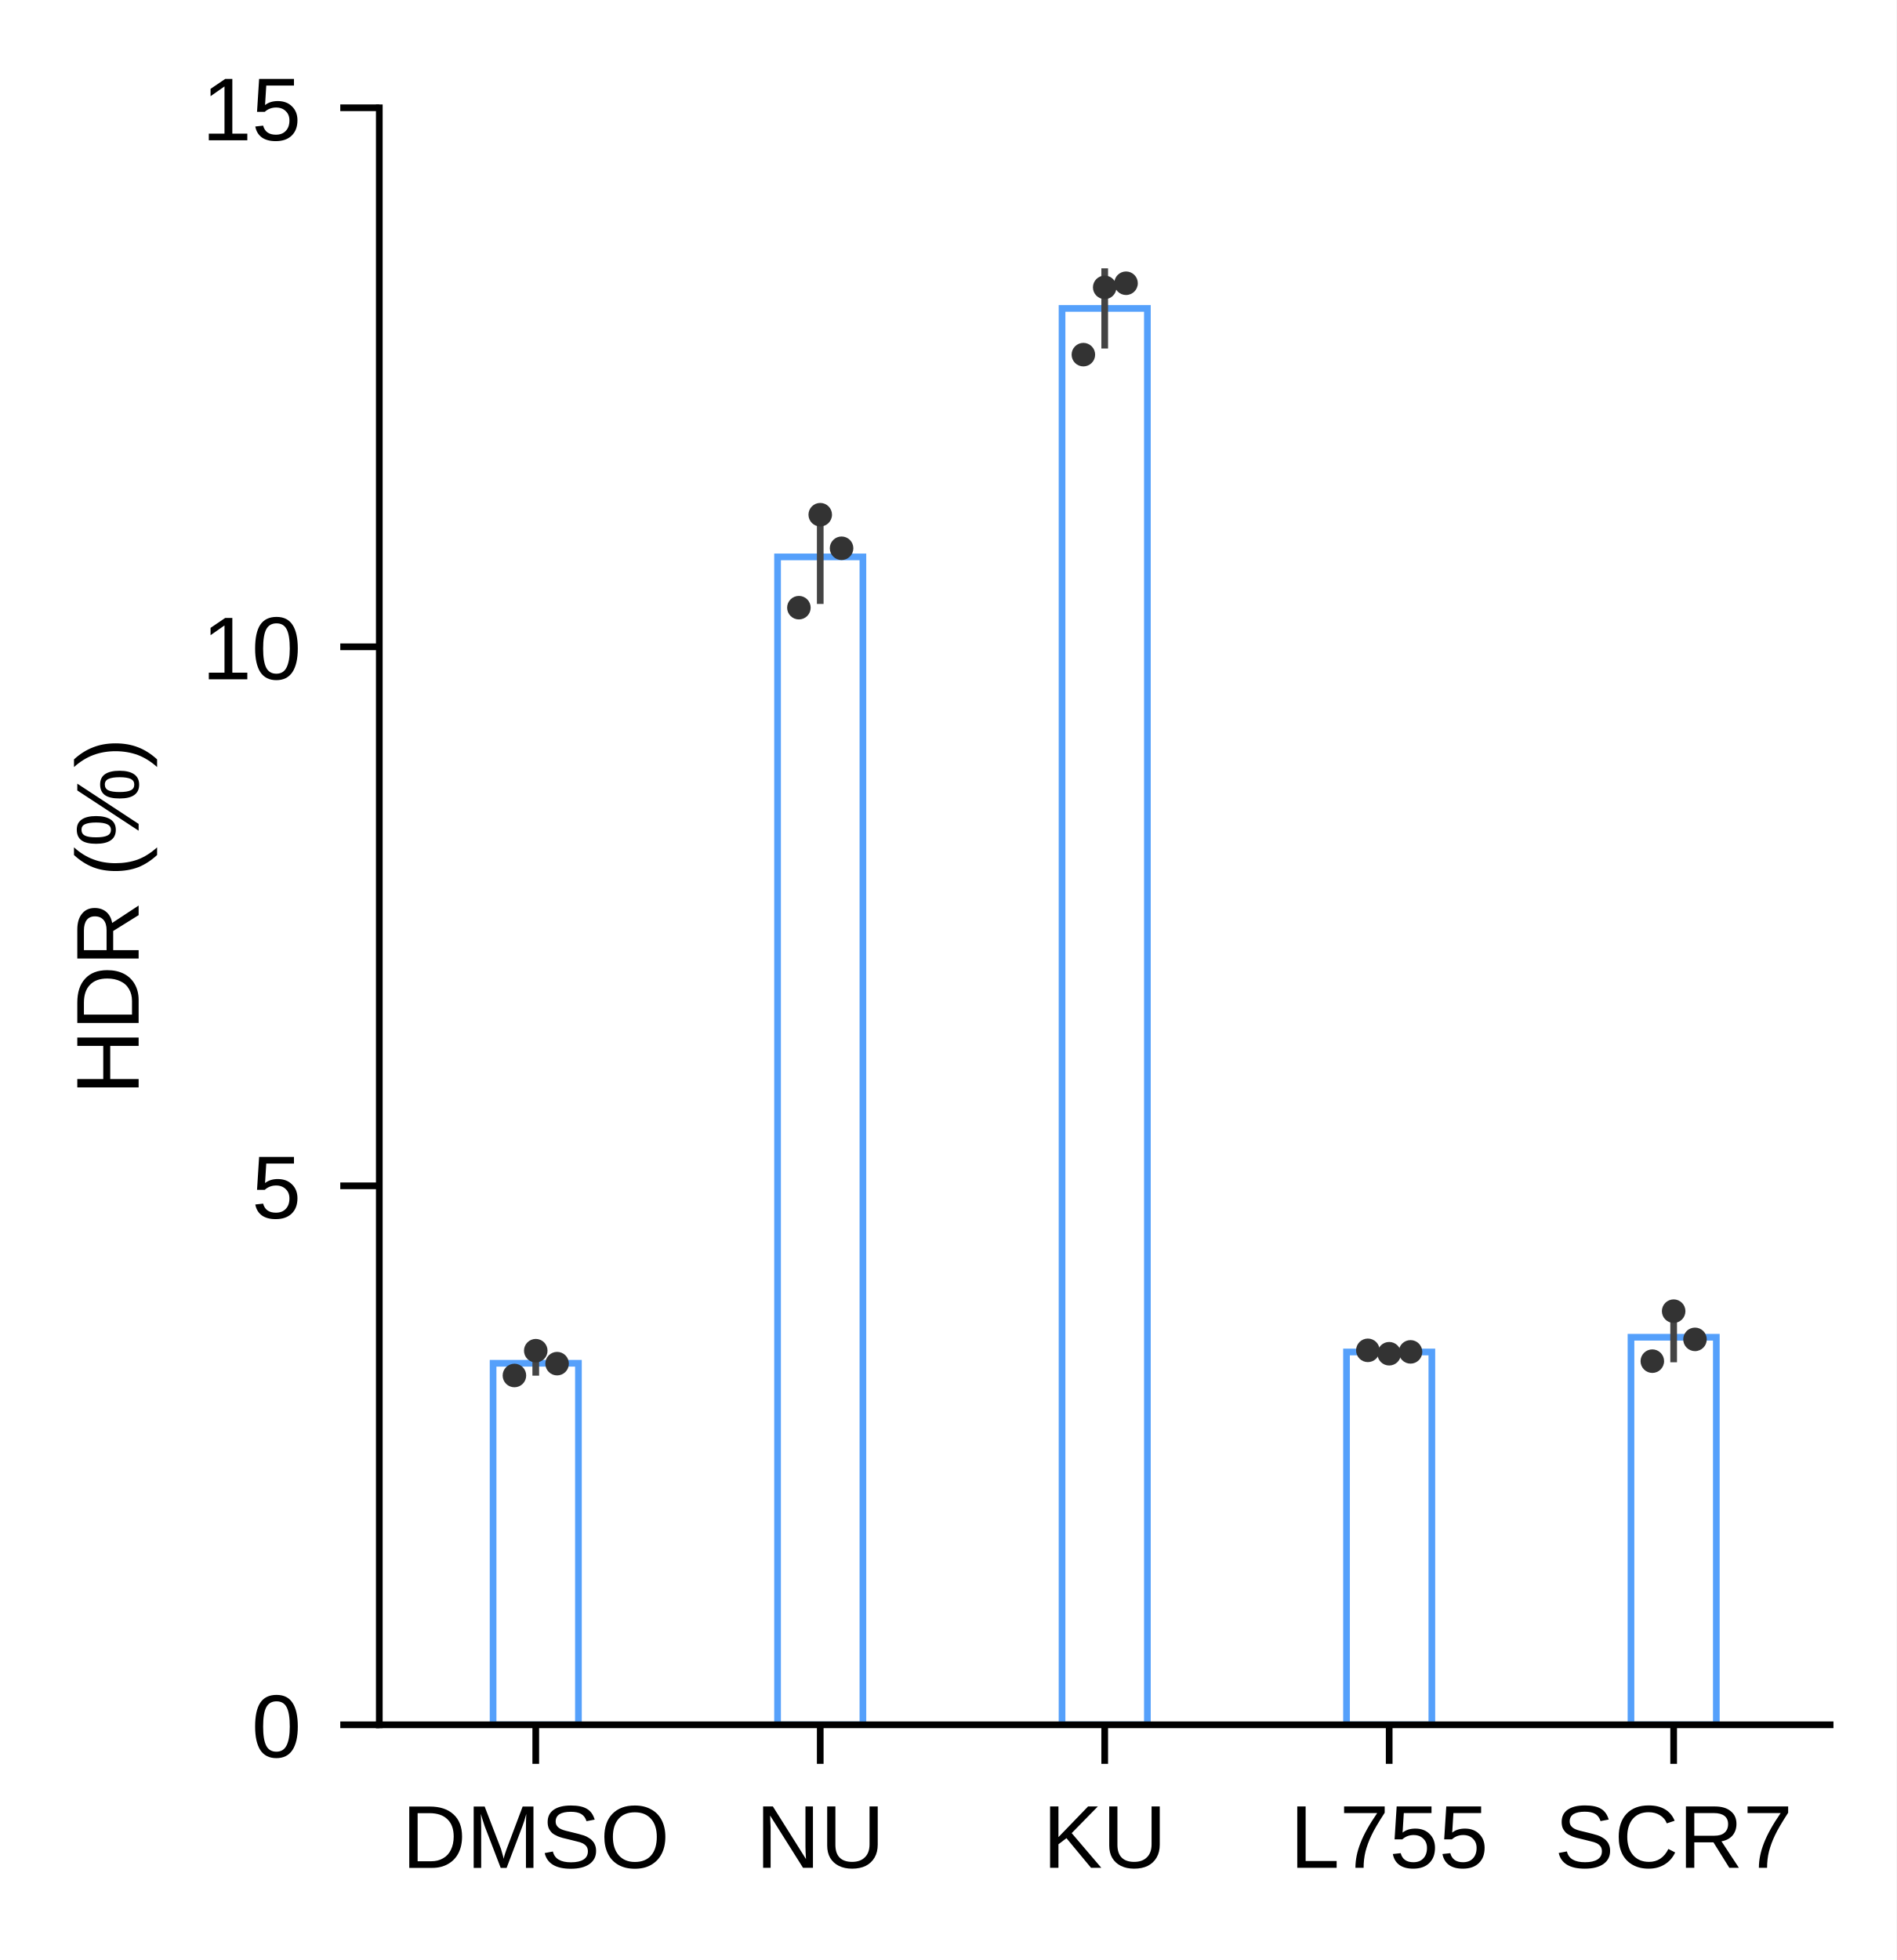
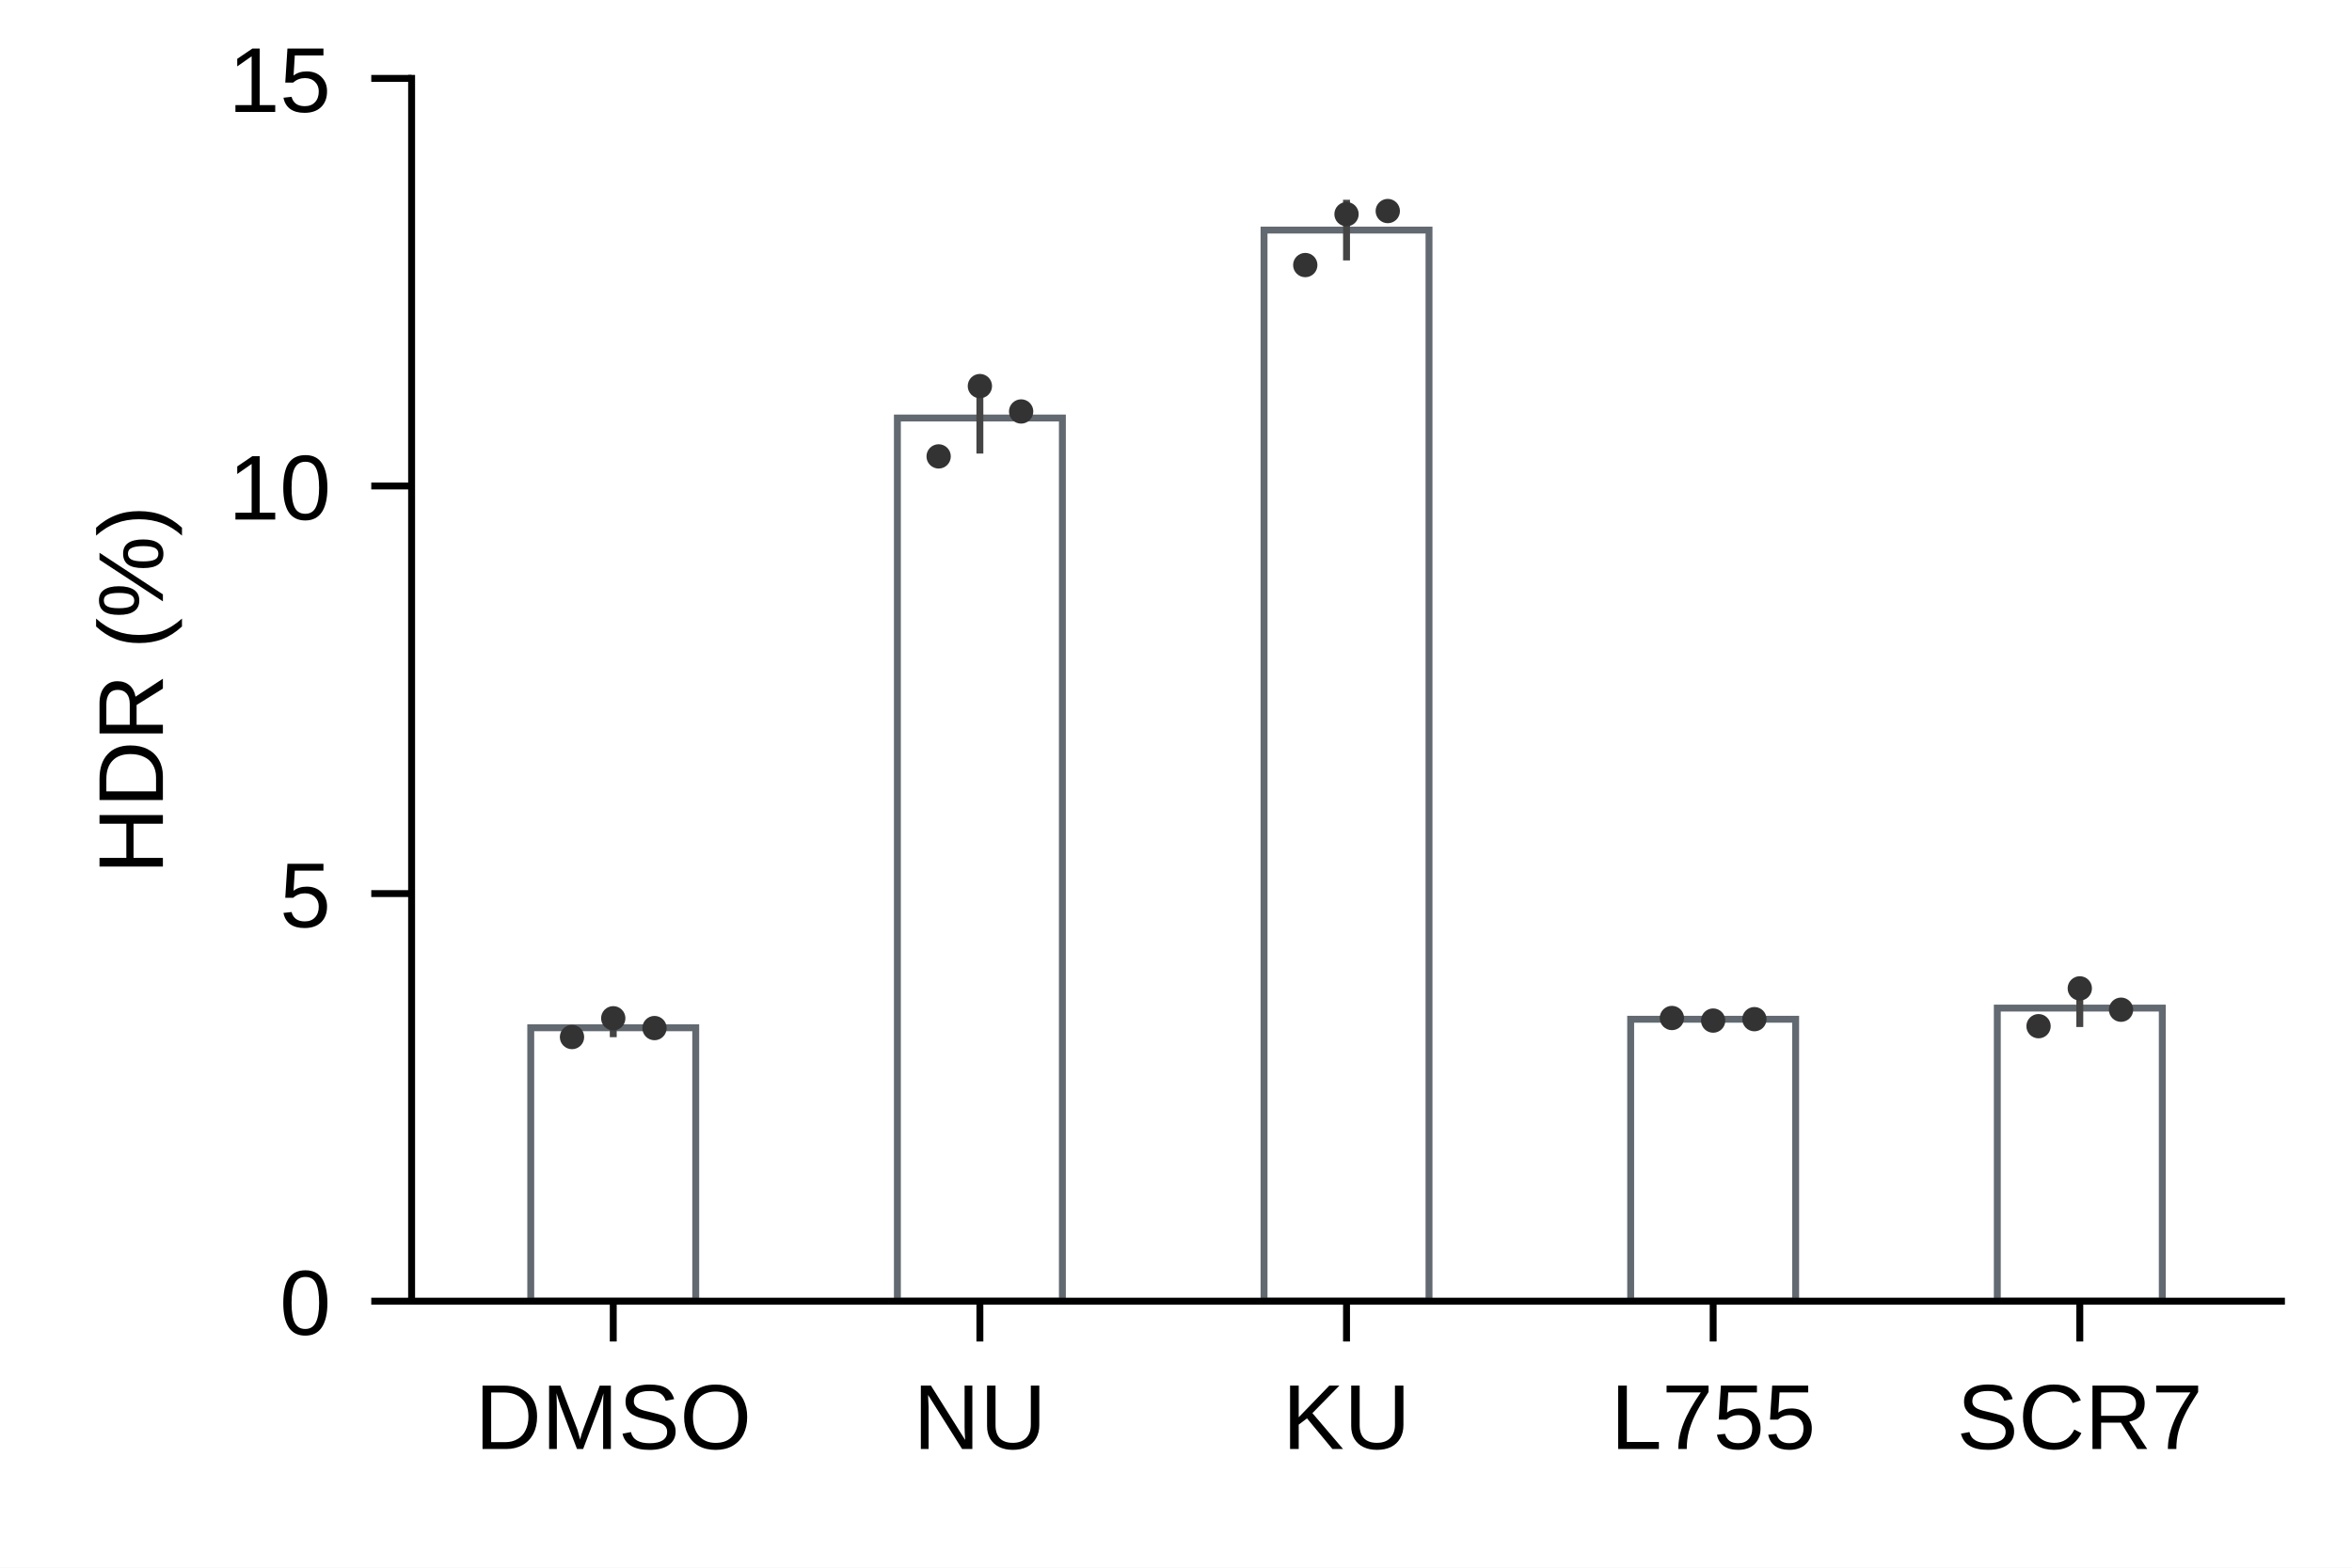
- <svg xmlns="http://www.w3.org/2000/svg" xmlns:xlink="http://www.w3.org/1999/xlink" width="170.079pt" height="175.748pt" viewBox="0 0 170.079 175.748" version="1.1">
+ <svg xmlns="http://www.w3.org/2000/svg" xmlns:xlink="http://www.w3.org/1999/xlink" width="204.094pt" height="136.063pt" viewBox="0 0 204.094 136.063" version="1.1">
  <defs>
    <style type="text/css">*{stroke-linejoin: round; stroke-linecap: butt}</style>
  </defs>
  <g id="figure_1">
    <g id="patch_1">
-       <path d="M 0 175.748  L 170.079 175.748  L 170.079 0  L 0 0  z " style="fill: #ffffff" />
+       <path d="M 0 136.063  L 204.094 136.063  L 204.094 0  L 0 0  z " style="fill: #ffffff" />
    </g>
    <g id="easyviz-axes-c733e892ae73784e">
      <g id="patch_2">
-         <path d="M 34.016 154.658  L 164.126 154.658  L 164.126 9.666  L 34.016 9.666  z " style="fill: #ffffff" />
+         <path d="M 35.717 112.932  L 197.972 112.932  L 197.972 6.803  L 35.717 6.803  z " style="fill: #ffffff" />
      </g>
      <g id="matplotlib.axis_1">
        <g id="xtick_1">
          <g id="easyviz-axis-tick-55fa9a7ca5a5ee6b">
            <defs>
              <path id="m4a1f4d3a17" d="M 0 0  L 0 3.5  " style="stroke: #000000; stroke-width: 0.6" />
            </defs>
            <g>
-               <use xlink:href="#m4a1f4d3a17" x="48.047" y="154.658" style="stroke: #000000; stroke-width: 0.6" />
+               <use xlink:href="#m4a1f4d3a17" x="53.215" y="112.932" style="stroke: #000000; stroke-width: 0.6" />
            </g>
          </g>
          <g id="easyviz-tick-label-5d983dcecf828e06">
-             <text style="font-size: 8px; font-family: 'Arial'; text-anchor: middle" x="48.047" y="167.487" transform="rotate(-0 48.04724 167.487)">DMSO</text>
+             <text style="font-size: 8px; font-family: 'Arial'; text-anchor: middle" x="53.215" y="125.761" transform="rotate(-0 53.21464 125.761)">DMSO</text>
          </g>
        </g>
        <g id="xtick_2">
          <g id="easyviz-axis-tick-d2f9de54ec255438">
            <g>
-               <use xlink:href="#m4a1f4d3a17" x="73.559" y="154.658" style="stroke: #000000; stroke-width: 0.6" />
+               <use xlink:href="#m4a1f4d3a17" x="85.029" y="112.932" style="stroke: #000000; stroke-width: 0.6" />
            </g>
          </g>
          <g id="easyviz-tick-label-92ea1202889afa8b">
-             <text style="font-size: 8px; font-family: 'Arial'; text-anchor: middle" x="73.559" y="167.482" transform="rotate(-0 73.55906 167.4825)">NU</text>
+             <text style="font-size: 8px; font-family: 'Arial'; text-anchor: middle" x="85.029" y="125.757" transform="rotate(-0 85.02936 125.7565)">NU</text>
          </g>
        </g>
        <g id="xtick_3">
          <g id="easyviz-axis-tick-a369cdb522813c9c">
            <g>
-               <use xlink:href="#m4a1f4d3a17" x="99.071" y="154.658" style="stroke: #000000; stroke-width: 0.6" />
+               <use xlink:href="#m4a1f4d3a17" x="116.844" y="112.932" style="stroke: #000000; stroke-width: 0.6" />
            </g>
          </g>
          <g id="easyviz-tick-label-b281a5203f58abf3">
-             <text style="font-size: 8px; font-family: 'Arial'; text-anchor: middle" x="99.071" y="167.482" transform="rotate(-0 99.07087 167.4825)">KU</text>
+             <text style="font-size: 8px; font-family: 'Arial'; text-anchor: middle" x="116.844" y="125.757" transform="rotate(-0 116.8441 125.7565)">KU</text>
          </g>
        </g>
        <g id="xtick_4">
          <g id="easyviz-axis-tick-8e9950117fc321fa">
            <g>
-               <use xlink:href="#m4a1f4d3a17" x="124.583" y="154.658" style="stroke: #000000; stroke-width: 0.6" />
+               <use xlink:href="#m4a1f4d3a17" x="148.659" y="112.932" style="stroke: #000000; stroke-width: 0.6" />
            </g>
          </g>
          <g id="easyviz-tick-label-865985a3371cdbf9">
-             <text style="font-size: 8px; font-family: 'Arial'; text-anchor: middle" x="124.583" y="167.482" transform="rotate(-0 124.5827 167.4825)">L755</text>
+             <text style="font-size: 8px; font-family: 'Arial'; text-anchor: middle" x="148.659" y="125.757" transform="rotate(-0 148.6588 125.7565)">L755</text>
          </g>
        </g>
        <g id="xtick_5">
          <g id="easyviz-axis-tick-5a1f6e5dc2b9c6dd">
            <g>
-               <use xlink:href="#m4a1f4d3a17" x="150.094" y="154.658" style="stroke: #000000; stroke-width: 0.6" />
+               <use xlink:href="#m4a1f4d3a17" x="180.474" y="112.932" style="stroke: #000000; stroke-width: 0.6" />
            </g>
          </g>
          <g id="easyviz-tick-label-26430bb33cb41647">
-             <text style="font-size: 8px; font-family: 'Arial'; text-anchor: middle" x="150.094" y="167.482" transform="rotate(-0 150.0945 167.4825)">SCR7</text>
+             <text style="font-size: 8px; font-family: 'Arial'; text-anchor: middle" x="180.474" y="125.757" transform="rotate(-0 180.4736 125.7565)">SCR7</text>
          </g>
        </g>
      </g>
      <g id="matplotlib.axis_2">
        <g id="ytick_1">
          <g id="easyviz-axis-tick-8e1c294e3379762a">
            <defs>
              <path id="me4ba3097ba" d="M 0 0  L -3.5 0  " style="stroke: #000000; stroke-width: 0.6" />
            </defs>
            <g>
-               <use xlink:href="#me4ba3097ba" x="34.016" y="154.658" style="stroke: #000000; stroke-width: 0.6" />
+               <use xlink:href="#me4ba3097ba" x="35.717" y="112.932" style="stroke: #000000; stroke-width: 0.6" />
            </g>
          </g>
          <g id="easyviz-tick-label-57febe4cb684f4bd">
-             <text style="font-size: 8px; font-family: 'Arial'; text-anchor: end" x="27.016" y="157.57" transform="rotate(-0 27.01575 157.5704)">0</text>
+             <text style="font-size: 8px; font-family: 'Arial'; text-anchor: end" x="28.717" y="115.844" transform="rotate(-0 28.71654 115.8444)">0</text>
          </g>
        </g>
        <g id="ytick_2">
          <g id="easyviz-axis-tick-23f8ddcc854605f8">
            <g>
-               <use xlink:href="#me4ba3097ba" x="34.016" y="106.328" style="stroke: #000000; stroke-width: 0.6" />
+               <use xlink:href="#me4ba3097ba" x="35.717" y="77.556" style="stroke: #000000; stroke-width: 0.6" />
            </g>
          </g>
          <g id="easyviz-tick-label-4ba416968e7ffc2d">
-             <text style="font-size: 8px; font-family: 'Arial'; text-anchor: end" x="27.016" y="109.24" transform="rotate(-0 27.01575 109.2397)">5</text>
+             <text style="font-size: 8px; font-family: 'Arial'; text-anchor: end" x="28.717" y="80.468" transform="rotate(-0 28.71654 80.46801)">5</text>
          </g>
        </g>
        <g id="ytick_3">
          <g id="easyviz-axis-tick-63bf692f9cee0146">
            <g>
-               <use xlink:href="#me4ba3097ba" x="34.016" y="57.997" style="stroke: #000000; stroke-width: 0.6" />
+               <use xlink:href="#me4ba3097ba" x="35.717" y="42.18" style="stroke: #000000; stroke-width: 0.6" />
            </g>
          </g>
          <g id="easyviz-tick-label-2b892f5599040a30">
-             <text style="font-size: 8px; font-family: 'Arial'; text-anchor: end" x="27.016" y="60.909" transform="rotate(-0 27.01575 60.90896)">10</text>
+             <text style="font-size: 8px; font-family: 'Arial'; text-anchor: end" x="28.717" y="45.092" transform="rotate(-0 28.71654 45.09164)">10</text>
          </g>
        </g>
        <g id="ytick_4">
          <g id="easyviz-axis-tick-5422336878fea5a9">
            <g>
-               <use xlink:href="#me4ba3097ba" x="34.016" y="9.666" style="stroke: #000000; stroke-width: 0.6" />
+               <use xlink:href="#me4ba3097ba" x="35.717" y="6.803" style="stroke: #000000; stroke-width: 0.6" />
            </g>
          </g>
          <g id="easyviz-tick-label-b71284fbc4aebc9c">
-             <text style="font-size: 8px; font-family: 'Arial'; text-anchor: end" x="27.016" y="12.578" transform="rotate(-0 27.01575 12.57825)">15</text>
+             <text style="font-size: 8px; font-family: 'Arial'; text-anchor: end" x="28.717" y="9.715" transform="rotate(-0 28.71654 9.715259)">15</text>
          </g>
        </g>
        <g id="easyviz-axis-label-5f702097b13456c5">
-           <text style="font-size: 8px; font-family: 'Arial'; text-anchor: middle" x="12.434" y="82.162" transform="rotate(-90 12.4345 82.16221)">HDR (%)</text>
+           <text style="font-size: 8px; font-family: 'Arial'; text-anchor: middle" x="14.135" y="59.868" transform="rotate(-90 14.13528 59.86772)">HDR (%)</text>
        </g>
      </g>
      <g id="easyviz-bar-1">
-         <path d="M 44.22 154.658  L 51.874 154.658  L 51.874 122.242  L 44.22 122.242  L 44.22 154.658  z " clip-path="url(#pf528c2ab68)" style="fill: none; stroke: #55a0fb; stroke-width: 0.6; stroke-linejoin: miter" />
+         <path d="M 46.056 112.932  L 60.373 112.932  L 60.373 89.204  L 46.056 89.204  L 46.056 112.932  z " clip-path="url(#pccbaa3e3bb)" style="fill: none; stroke: #626970; stroke-width: 0.6; stroke-linejoin: miter" />
      </g>
      <g id="easyviz-bar-2">
-         <path d="M 69.732 154.658  L 77.386 154.658  L 77.386 49.934  L 69.732 49.934  L 69.732 154.658  z " clip-path="url(#pf528c2ab68)" style="fill: none; stroke: #55a0fb; stroke-width: 0.6; stroke-linejoin: miter" />
+         <path d="M 77.871 112.932  L 92.188 112.932  L 92.188 36.278  L 77.871 36.278  L 77.871 112.932  z " clip-path="url(#pccbaa3e3bb)" style="fill: none; stroke: #626970; stroke-width: 0.6; stroke-linejoin: miter" />
      </g>
      <g id="easyviz-bar-3">
-         <path d="M 95.244 154.658  L 102.898 154.658  L 102.898 27.655  L 95.244 27.655  L 95.244 154.658  z " clip-path="url(#pf528c2ab68)" style="fill: none; stroke: #55a0fb; stroke-width: 0.6; stroke-linejoin: miter" />
+         <path d="M 109.686 112.932  L 124.002 112.932  L 124.002 19.97  L 109.686 19.97  L 109.686 112.932  z " clip-path="url(#pccbaa3e3bb)" style="fill: none; stroke: #626970; stroke-width: 0.6; stroke-linejoin: miter" />
      </g>
      <g id="easyviz-bar-4">
-         <path d="M 120.756 154.658  L 128.409 154.658  L 128.409 121.228  L 120.756 121.228  L 120.756 154.658  z " clip-path="url(#pf528c2ab68)" style="fill: none; stroke: #55a0fb; stroke-width: 0.6; stroke-linejoin: miter" />
+         <path d="M 141.501 112.932  L 155.817 112.932  L 155.817 88.463  L 141.501 88.463  L 141.501 112.932  z " clip-path="url(#pccbaa3e3bb)" style="fill: none; stroke: #626970; stroke-width: 0.6; stroke-linejoin: miter" />
      </g>
      <g id="easyviz-bar-5">
-         <path d="M 146.268 154.658  L 153.921 154.658  L 153.921 119.905  L 146.268 119.905  L 146.268 154.658  z " clip-path="url(#pf528c2ab68)" style="fill: none; stroke: #55a0fb; stroke-width: 0.6; stroke-linejoin: miter" />
+         <path d="M 173.315 112.932  L 187.632 112.932  L 187.632 87.494  L 173.315 87.494  L 173.315 112.932  z " clip-path="url(#pccbaa3e3bb)" style="fill: none; stroke: #626970; stroke-width: 0.6; stroke-linejoin: miter" />
      </g>
      <g id="easyviz-axis-line-a25b05ec84419760">
-         <path d="M 34.016 154.658  L 34.016 9.666  " style="fill: none; stroke: #000000; stroke-width: 0.6; stroke-linejoin: miter; stroke-linecap: square" />
+         <path d="M 35.717 112.932  L 35.717 6.803  " style="fill: none; stroke: #000000; stroke-width: 0.6; stroke-linejoin: miter; stroke-linecap: square" />
      </g>
      <g id="easyviz-axis-line-583586e852f58ad3">
-         <path d="M 34.016 154.658  L 164.126 154.658  " style="fill: none; stroke: #000000; stroke-width: 0.6; stroke-linejoin: miter; stroke-linecap: square" />
+         <path d="M 35.717 112.932  L 197.972 112.932  " style="fill: none; stroke: #000000; stroke-width: 0.6; stroke-linejoin: miter; stroke-linecap: square" />
      </g>
      <g id="easyviz-sd-1">
-         <path d="M 48.047 123.354  L 48.047 121.129  " clip-path="url(#pf528c2ab68)" style="fill: none; stroke: #444444; stroke-width: 0.6" />
+         <path d="M 53.215 90.019  L 53.215 88.39  " clip-path="url(#pccbaa3e3bb)" style="fill: none; stroke: #444444; stroke-width: 0.6" />
      </g>
      <g id="easyviz-sd-2">
-         <path d="M 73.559 54.156  L 73.559 45.711  " clip-path="url(#pf528c2ab68)" style="fill: none; stroke: #444444; stroke-width: 0.6" />
+         <path d="M 85.029 39.368  L 85.029 33.187  " clip-path="url(#pccbaa3e3bb)" style="fill: none; stroke: #444444; stroke-width: 0.6" />
      </g>
      <g id="easyviz-sd-3">
-         <path d="M 99.071 31.249  L 99.071 24.06  " clip-path="url(#pf528c2ab68)" style="fill: none; stroke: #444444; stroke-width: 0.6" />
+         <path d="M 116.844 22.601  L 116.844 17.339  " clip-path="url(#pccbaa3e3bb)" style="fill: none; stroke: #444444; stroke-width: 0.6" />
      </g>
      <g id="easyviz-sd-4">
-         <path d="M 124.583 121.381  L 124.583 121.076  " clip-path="url(#pf528c2ab68)" style="fill: none; stroke: #444444; stroke-width: 0.6" />
+         <path d="M 148.659 88.575  L 148.659 88.351  " clip-path="url(#pccbaa3e3bb)" style="fill: none; stroke: #444444; stroke-width: 0.6" />
      </g>
      <g id="easyviz-sd-5">
-         <path d="M 150.094 122.153  L 150.094 117.658  " clip-path="url(#pf528c2ab68)" style="fill: none; stroke: #444444; stroke-width: 0.6" />
+         <path d="M 180.474 89.14  L 180.474 85.849  " clip-path="url(#pccbaa3e3bb)" style="fill: none; stroke: #444444; stroke-width: 0.6" />
      </g>
      <g id="easyviz-observation-1">
-         <path d="M 46.134 124.393  C 46.414 124.393 46.682 124.282 46.88 124.084  C 47.078 123.886 47.189 123.618 47.189 123.338  C 47.189 123.058 47.078 122.789 46.88 122.591  C 46.682 122.393 46.414 122.282 46.134 122.282  C 45.854 122.282 45.585 122.393 45.388 122.591  C 45.19 122.789 45.078 123.058 45.078 123.338  C 45.078 123.618 45.19 123.886 45.388 124.084  C 45.585 124.282 45.854 124.393 46.134 124.393  z " clip-path="url(#pf528c2ab68)" style="fill: #333333" />
+         <path d="M 49.635 91.062  C 49.915 91.062 50.184 90.951 50.382 90.753  C 50.58 90.555 50.691 90.287 50.691 90.007  C 50.691 89.727 50.58 89.458 50.382 89.26  C 50.184 89.062 49.915 88.951 49.635 88.951  C 49.356 88.951 49.087 89.062 48.889 89.26  C 48.691 89.458 48.58 89.727 48.58 90.007  C 48.58 90.287 48.691 90.555 48.889 90.753  C 49.087 90.951 49.356 91.062 49.635 91.062  z " clip-path="url(#pccbaa3e3bb)" style="fill: #333333" />
      </g>
      <g id="easyviz-observation-2">
-         <path d="M 48.047 122.168  C 48.327 122.168 48.596 122.057 48.794 121.859  C 48.992 121.661 49.103 121.393 49.103 121.113  C 49.103 120.833 48.992 120.564 48.794 120.366  C 48.596 120.168 48.327 120.057 48.047 120.057  C 47.767 120.057 47.499 120.168 47.301 120.366  C 47.103 120.564 46.992 120.833 46.992 121.113  C 46.992 121.393 47.103 121.661 47.301 121.859  C 47.499 122.057 47.767 122.168 48.047 122.168  z " clip-path="url(#pf528c2ab68)" style="fill: #333333" />
+         <path d="M 53.215 89.434  C 53.495 89.434 53.763 89.322 53.961 89.124  C 54.159 88.926 54.27 88.658 54.27 88.378  C 54.27 88.098 54.159 87.83 53.961 87.632  C 53.763 87.434 53.495 87.323 53.215 87.323  C 52.935 87.323 52.666 87.434 52.468 87.632  C 52.27 87.83 52.159 88.098 52.159 88.378  C 52.159 88.658 52.27 88.926 52.468 89.124  C 52.666 89.322 52.935 89.434 53.215 89.434  z " clip-path="url(#pccbaa3e3bb)" style="fill: #333333" />
      </g>
      <g id="easyviz-observation-3">
-         <path d="M 49.961 123.33  C 50.241 123.33 50.509 123.219 50.707 123.021  C 50.905 122.823 51.016 122.554 51.016 122.274  C 51.016 121.994 50.905 121.726 50.707 121.528  C 50.509 121.33 50.241 121.219 49.961 121.219  C 49.681 121.219 49.412 121.33 49.214 121.528  C 49.016 121.726 48.905 121.994 48.905 122.274  C 48.905 122.554 49.016 122.823 49.214 123.021  C 49.412 123.219 49.681 123.33 49.961 123.33  z " clip-path="url(#pf528c2ab68)" style="fill: #333333" />
+         <path d="M 56.794 90.284  C 57.074 90.284 57.342 90.173 57.54 89.975  C 57.738 89.777 57.849 89.508 57.849 89.228  C 57.849 88.948 57.738 88.68 57.54 88.482  C 57.342 88.284 57.074 88.173 56.794 88.173  C 56.514 88.173 56.245 88.284 56.047 88.482  C 55.85 88.68 55.738 88.948 55.738 89.228  C 55.738 89.508 55.85 89.777 56.047 89.975  C 56.245 90.173 56.514 90.284 56.794 90.284  z " clip-path="url(#pccbaa3e3bb)" style="fill: #333333" />
      </g>
      <g id="easyviz-observation-4">
-         <path d="M 71.646 55.544  C 71.926 55.544 72.194 55.433 72.392 55.235  C 72.59 55.037 72.701 54.769 72.701 54.489  C 72.701 54.209 72.59 53.941 72.392 53.743  C 72.194 53.545 71.926 53.433 71.646 53.433  C 71.366 53.433 71.097 53.545 70.899 53.743  C 70.701 53.941 70.59 54.209 70.59 54.489  C 70.59 54.769 70.701 55.037 70.899 55.235  C 71.097 55.433 71.366 55.544 71.646 55.544  z " clip-path="url(#pf528c2ab68)" style="fill: #333333" />
+         <path d="M 81.45 40.667  C 81.73 40.667 81.999 40.556 82.197 40.358  C 82.394 40.16 82.506 39.892 82.506 39.612  C 82.506 39.332 82.394 39.063 82.197 38.866  C 81.999 38.668 81.73 38.556 81.45 38.556  C 81.17 38.556 80.902 38.668 80.704 38.866  C 80.506 39.063 80.395 39.332 80.395 39.612  C 80.395 39.892 80.506 40.16 80.704 40.358  C 80.902 40.556 81.17 40.667 81.45 40.667  z " clip-path="url(#pccbaa3e3bb)" style="fill: #333333" />
      </g>
      <g id="easyviz-observation-5">
-         <path d="M 73.559 47.207  C 73.839 47.207 74.107 47.095 74.305 46.897  C 74.503 46.699 74.615 46.431 74.615 46.151  C 74.615 45.871 74.503 45.603 74.305 45.405  C 74.107 45.207 73.839 45.096 73.559 45.096  C 73.279 45.096 73.011 45.207 72.813 45.405  C 72.615 45.603 72.504 45.871 72.504 46.151  C 72.504 46.431 72.615 46.699 72.813 46.897  C 73.011 47.095 73.279 47.207 73.559 47.207  z " clip-path="url(#pf528c2ab68)" style="fill: #333333" />
+         <path d="M 85.029 34.564  C 85.309 34.564 85.578 34.453 85.776 34.255  C 85.974 34.057 86.085 33.789 86.085 33.509  C 86.085 33.229 85.974 32.96 85.776 32.762  C 85.578 32.565 85.309 32.453 85.029 32.453  C 84.749 32.453 84.481 32.565 84.283 32.762  C 84.085 32.96 83.974 33.229 83.974 33.509  C 83.974 33.789 84.085 34.057 84.283 34.255  C 84.481 34.453 84.749 34.564 85.029 34.564  z " clip-path="url(#pccbaa3e3bb)" style="fill: #333333" />
      </g>
      <g id="easyviz-observation-6">
-         <path d="M 75.472 50.217  C 75.752 50.217 76.021 50.106 76.219 49.908  C 76.417 49.71 76.528 49.441 76.528 49.161  C 76.528 48.881 76.417 48.613 76.219 48.415  C 76.021 48.217 75.752 48.106 75.472 48.106  C 75.193 48.106 74.924 48.217 74.726 48.415  C 74.528 48.613 74.417 48.881 74.417 49.161  C 74.417 49.441 74.528 49.71 74.726 49.908  C 74.924 50.106 75.193 50.217 75.472 50.217  z " clip-path="url(#pf528c2ab68)" style="fill: #333333" />
+         <path d="M 88.609 36.768  C 88.888 36.768 89.157 36.657 89.355 36.459  C 89.553 36.261 89.664 35.992 89.664 35.712  C 89.664 35.432 89.553 35.164 89.355 34.966  C 89.157 34.768 88.888 34.657 88.609 34.657  C 88.329 34.657 88.06 34.768 87.862 34.966  C 87.664 35.164 87.553 35.432 87.553 35.712  C 87.553 35.992 87.664 36.261 87.862 36.459  C 88.06 36.657 88.329 36.768 88.609 36.768  z " clip-path="url(#pccbaa3e3bb)" style="fill: #333333" />
      </g>
      <g id="easyviz-observation-7">
-         <path d="M 97.157 32.855  C 97.437 32.855 97.706 32.744 97.904 32.546  C 98.102 32.348 98.213 32.08 98.213 31.8  C 98.213 31.52 98.102 31.251 97.904 31.054  C 97.706 30.856 97.437 30.744 97.157 30.744  C 96.878 30.744 96.609 30.856 96.411 31.054  C 96.213 31.251 96.102 31.52 96.102 31.8  C 96.102 32.08 96.213 32.348 96.411 32.546  C 96.609 32.744 96.878 32.855 97.157 32.855  z " clip-path="url(#pf528c2ab68)" style="fill: #333333" />
+         <path d="M 113.265 24.06  C 113.545 24.06 113.813 23.949 114.011 23.751  C 114.209 23.553 114.32 23.284 114.32 23.004  C 114.32 22.724 114.209 22.456 114.011 22.258  C 113.813 22.06 113.545 21.949 113.265 21.949  C 112.985 21.949 112.717 22.06 112.519 22.258  C 112.321 22.456 112.209 22.724 112.209 23.004  C 112.209 23.284 112.321 23.553 112.519 23.751  C 112.717 23.949 112.985 24.06 113.265 24.06  z " clip-path="url(#pccbaa3e3bb)" style="fill: #333333" />
      </g>
      <g id="easyviz-observation-8">
-         <path d="M 99.071 26.822  C 99.351 26.822 99.619 26.711 99.817 26.513  C 100.015 26.315 100.126 26.047 100.126 25.767  C 100.126 25.487 100.015 25.218 99.817 25.02  C 99.619 24.823 99.351 24.711 99.071 24.711  C 98.791 24.711 98.522 24.823 98.325 25.02  C 98.127 25.218 98.015 25.487 98.015 25.767  C 98.015 26.047 98.127 26.315 98.325 26.513  C 98.522 26.711 98.791 26.822 99.071 26.822  z " clip-path="url(#pf528c2ab68)" style="fill: #333333" />
+         <path d="M 116.844 19.644  C 117.124 19.644 117.393 19.533 117.59 19.335  C 117.788 19.137 117.9 18.868 117.9 18.588  C 117.9 18.308 117.788 18.04 117.59 17.842  C 117.393 17.644 117.124 17.533 116.844 17.533  C 116.564 17.533 116.296 17.644 116.098 17.842  C 115.9 18.04 115.789 18.308 115.789 18.588  C 115.789 18.868 115.9 19.137 116.098 19.335  C 116.296 19.533 116.564 19.644 116.844 19.644  z " clip-path="url(#pccbaa3e3bb)" style="fill: #333333" />
      </g>
      <g id="easyviz-observation-9">
-         <path d="M 100.984 26.453  C 101.264 26.453 101.533 26.342 101.731 26.144  C 101.929 25.946 102.04 25.677 102.04 25.397  C 102.04 25.117 101.929 24.849 101.731 24.651  C 101.533 24.453 101.264 24.342 100.984 24.342  C 100.704 24.342 100.436 24.453 100.238 24.651  C 100.04 24.849 99.929 25.117 99.929 25.397  C 99.929 25.677 100.04 25.946 100.238 26.144  C 100.436 26.342 100.704 26.453 100.984 26.453  z " clip-path="url(#pf528c2ab68)" style="fill: #333333" />
+         <path d="M 120.423 19.373  C 120.703 19.373 120.972 19.262 121.17 19.064  C 121.368 18.866 121.479 18.598 121.479 18.318  C 121.479 18.038 121.368 17.769 121.17 17.571  C 120.972 17.373 120.703 17.262 120.423 17.262  C 120.143 17.262 119.875 17.373 119.677 17.571  C 119.479 17.769 119.368 18.038 119.368 18.318  C 119.368 18.598 119.479 18.866 119.677 19.064  C 119.875 19.262 120.143 19.373 120.423 19.373  z " clip-path="url(#pccbaa3e3bb)" style="fill: #333333" />
      </g>
      <g id="easyviz-observation-10">
-         <path d="M 122.669 122.136  C 122.949 122.136 123.218 122.025 123.416 121.827  C 123.614 121.629 123.725 121.361 123.725 121.081  C 123.725 120.801 123.614 120.532 123.416 120.334  C 123.218 120.137 122.949 120.025 122.669 120.025  C 122.389 120.025 122.121 120.137 121.923 120.334  C 121.725 120.532 121.614 120.801 121.614 121.081  C 121.614 121.361 121.725 121.629 121.923 121.827  C 122.121 122.025 122.389 122.136 122.669 122.136  z " clip-path="url(#pf528c2ab68)" style="fill: #333333" />
+         <path d="M 145.08 89.41  C 145.36 89.41 145.628 89.299 145.826 89.101  C 146.024 88.903 146.135 88.635 146.135 88.355  C 146.135 88.075 146.024 87.806 145.826 87.608  C 145.628 87.41 145.36 87.299 145.08 87.299  C 144.8 87.299 144.531 87.41 144.333 87.608  C 144.135 87.806 144.024 88.075 144.024 88.355  C 144.024 88.635 144.135 88.903 144.333 89.101  C 144.531 89.299 144.8 89.41 145.08 89.41  z " clip-path="url(#pccbaa3e3bb)" style="fill: #333333" />
      </g>
      <g id="easyviz-observation-11">
-         <path d="M 124.583 122.441  C 124.863 122.441 125.131 122.33 125.329 122.132  C 125.527 121.934 125.638 121.666 125.638 121.386  C 125.638 121.106 125.527 120.837 125.329 120.639  C 125.131 120.442 124.863 120.33 124.583 120.33  C 124.303 120.33 124.034 120.442 123.836 120.639  C 123.638 120.837 123.527 121.106 123.527 121.386  C 123.527 121.666 123.638 121.934 123.836 122.132  C 124.034 122.33 124.303 122.441 124.583 122.441  z " clip-path="url(#pf528c2ab68)" style="fill: #333333" />
+         <path d="M 148.659 89.634  C 148.939 89.634 149.207 89.522 149.405 89.324  C 149.603 89.126 149.714 88.858 149.714 88.578  C 149.714 88.298 149.603 88.03 149.405 87.832  C 149.207 87.634 148.939 87.523 148.659 87.523  C 148.379 87.523 148.11 87.634 147.912 87.832  C 147.715 88.03 147.603 88.298 147.603 88.578  C 147.603 88.858 147.715 89.126 147.912 89.324  C 148.11 89.522 148.379 89.634 148.659 89.634  z " clip-path="url(#pccbaa3e3bb)" style="fill: #333333" />
      </g>
      <g id="easyviz-observation-12">
-         <path d="M 126.496 122.274  C 126.776 122.274 127.044 122.163 127.242 121.965  C 127.44 121.767 127.552 121.498 127.552 121.218  C 127.552 120.938 127.44 120.67 127.242 120.472  C 127.044 120.274 126.776 120.163 126.496 120.163  C 126.216 120.163 125.948 120.274 125.75 120.472  C 125.552 120.67 125.441 120.938 125.441 121.218  C 125.441 121.498 125.552 121.767 125.75 121.965  C 125.948 122.163 126.216 122.274 126.496 122.274  z " clip-path="url(#pf528c2ab68)" style="fill: #333333" />
+         <path d="M 152.238 89.511  C 152.518 89.511 152.786 89.4 152.984 89.202  C 153.182 89.004 153.293 88.735 153.293 88.455  C 153.293 88.175 153.182 87.907 152.984 87.709  C 152.786 87.511 152.518 87.4 152.238 87.4  C 151.958 87.4 151.69 87.511 151.492 87.709  C 151.294 87.907 151.182 88.175 151.182 88.455  C 151.182 88.735 151.294 89.004 151.492 89.202  C 151.69 89.4 151.958 89.511 152.238 89.511  z " clip-path="url(#pccbaa3e3bb)" style="fill: #333333" />
      </g>
      <g id="easyviz-observation-13">
-         <path d="M 148.181 123.107  C 148.461 123.107 148.73 122.995 148.927 122.797  C 149.125 122.599 149.237 122.331 149.237 122.051  C 149.237 121.771 149.125 121.503 148.927 121.305  C 148.73 121.107 148.461 120.996 148.181 120.996  C 147.901 120.996 147.633 121.107 147.435 121.305  C 147.237 121.503 147.126 121.771 147.126 122.051  C 147.126 122.331 147.237 122.599 147.435 122.797  C 147.633 122.995 147.901 123.107 148.181 123.107  z " clip-path="url(#pf528c2ab68)" style="fill: #333333" />
+         <path d="M 176.894 90.12  C 177.174 90.12 177.443 90.009 177.641 89.811  C 177.839 89.613 177.95 89.345 177.95 89.065  C 177.95 88.785 177.839 88.517 177.641 88.319  C 177.443 88.121 177.174 88.009 176.894 88.009  C 176.614 88.009 176.346 88.121 176.148 88.319  C 175.95 88.517 175.839 88.785 175.839 89.065  C 175.839 89.345 175.95 89.613 176.148 89.811  C 176.346 90.009 176.614 90.12 176.894 90.12  z " clip-path="url(#pccbaa3e3bb)" style="fill: #333333" />
      </g>
      <g id="easyviz-observation-14">
-         <path d="M 150.094 118.623  C 150.374 118.623 150.643 118.512 150.841 118.314  C 151.039 118.116 151.15 117.848 151.15 117.568  C 151.15 117.288 151.039 117.02 150.841 116.822  C 150.643 116.624 150.374 116.512 150.094 116.512  C 149.815 116.512 149.546 116.624 149.348 116.822  C 149.15 117.02 149.039 117.288 149.039 117.568  C 149.039 117.848 149.15 118.116 149.348 118.314  C 149.546 118.512 149.815 118.623 150.094 118.623  z " clip-path="url(#pf528c2ab68)" style="fill: #333333" />
+         <path d="M 180.474 86.839  C 180.753 86.839 181.022 86.728 181.22 86.53  C 181.418 86.332 181.529 86.063 181.529 85.783  C 181.529 85.504 181.418 85.235 181.22 85.037  C 181.022 84.839 180.753 84.728 180.474 84.728  C 180.194 84.728 179.925 84.839 179.727 85.037  C 179.529 85.235 179.418 85.504 179.418 85.783  C 179.418 86.063 179.529 86.332 179.727 86.53  C 179.925 86.728 180.194 86.839 180.474 86.839  z " clip-path="url(#pccbaa3e3bb)" style="fill: #333333" />
      </g>
      <g id="easyviz-observation-15">
-         <path d="M 152.008 121.153  C 152.288 121.153 152.556 121.041 152.754 120.843  C 152.952 120.645 153.063 120.377 153.063 120.097  C 153.063 119.817 152.952 119.549 152.754 119.351  C 152.556 119.153 152.288 119.042 152.008 119.042  C 151.728 119.042 151.459 119.153 151.262 119.351  C 151.064 119.549 150.952 119.817 150.952 120.097  C 150.952 120.377 151.064 120.645 151.262 120.843  C 151.459 121.041 151.728 121.153 152.008 121.153  z " clip-path="url(#pf528c2ab68)" style="fill: #333333" />
+         <path d="M 184.053 88.69  C 184.333 88.69 184.601 88.579 184.799 88.381  C 184.997 88.183 185.108 87.915 185.108 87.635  C 185.108 87.355 184.997 87.086 184.799 86.888  C 184.601 86.69 184.333 86.579 184.053 86.579  C 183.773 86.579 183.504 86.69 183.306 86.888  C 183.108 87.086 182.997 87.355 182.997 87.635  C 182.997 87.915 183.108 88.183 183.306 88.381  C 183.504 88.579 183.773 88.69 184.053 88.69  z " clip-path="url(#pccbaa3e3bb)" style="fill: #333333" />
      </g>
    </g>
  </g>
  <defs>
-     <clipPath id="pf528c2ab68">
-       <rect x="34.016" y="9.666" width="130.11" height="144.992" />
+     <clipPath id="pccbaa3e3bb">
+       <rect x="35.717" y="6.803" width="162.255" height="106.129" />
    </clipPath>
  </defs>
</svg>
